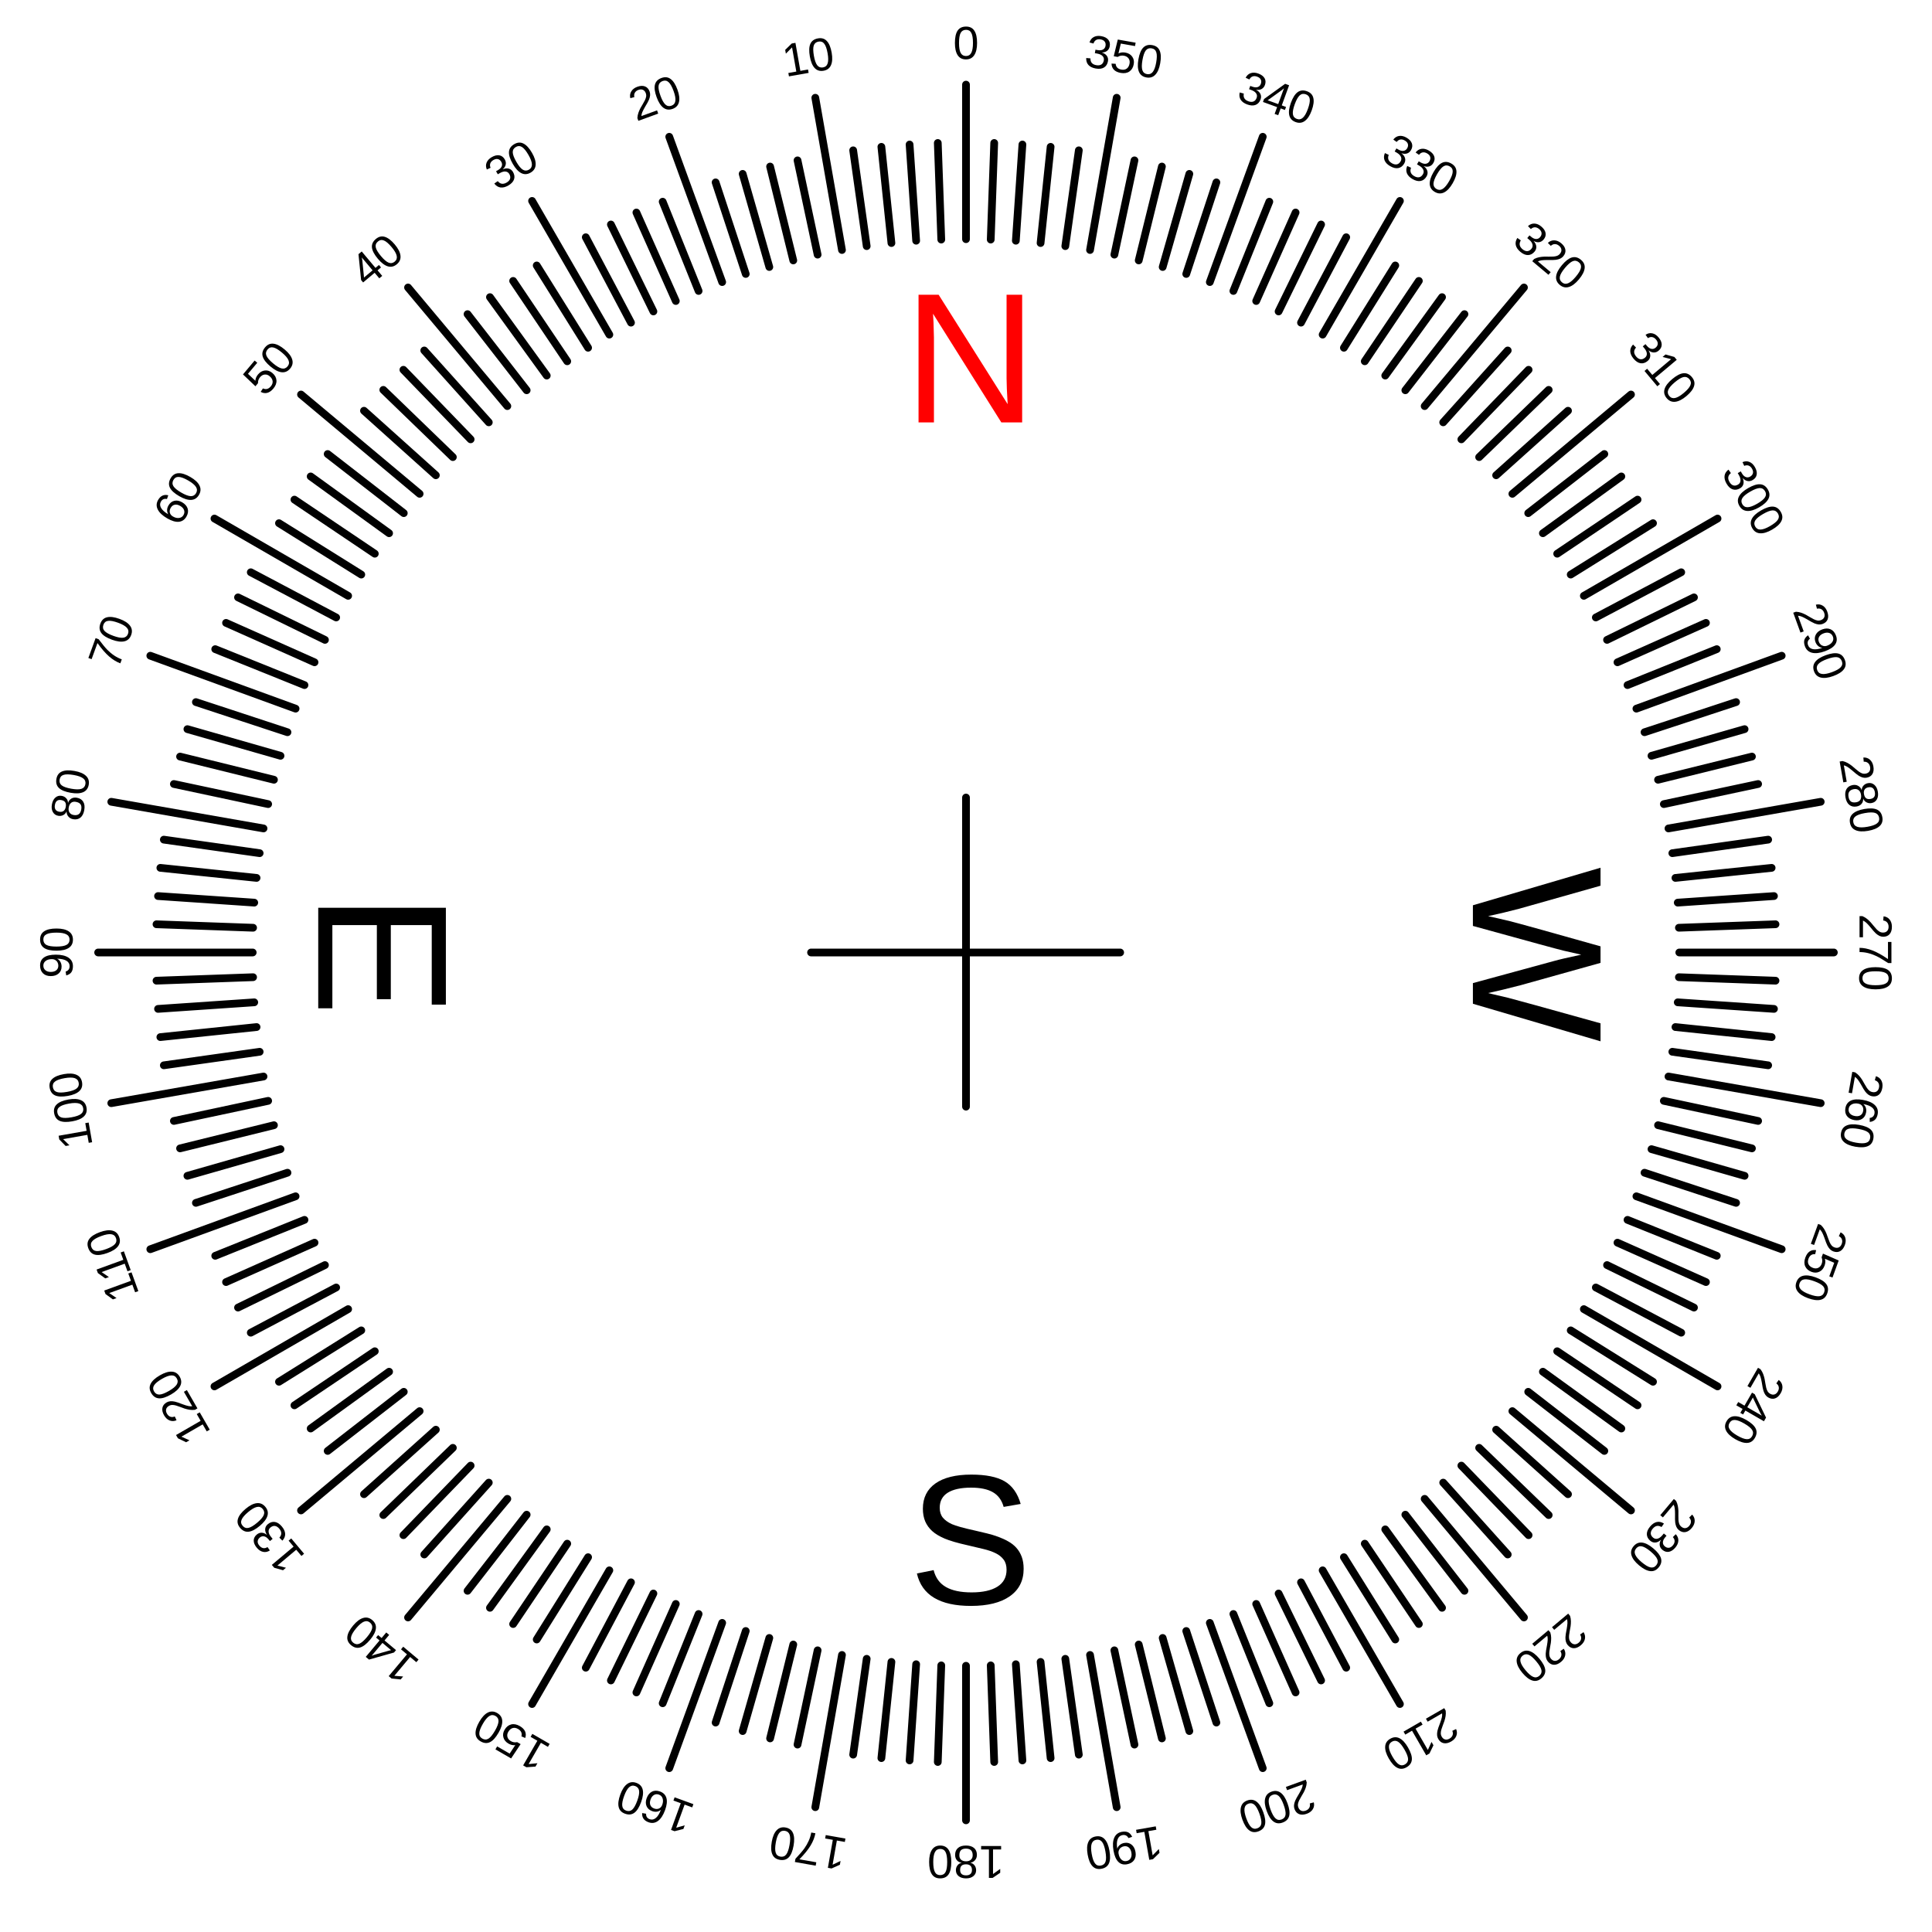
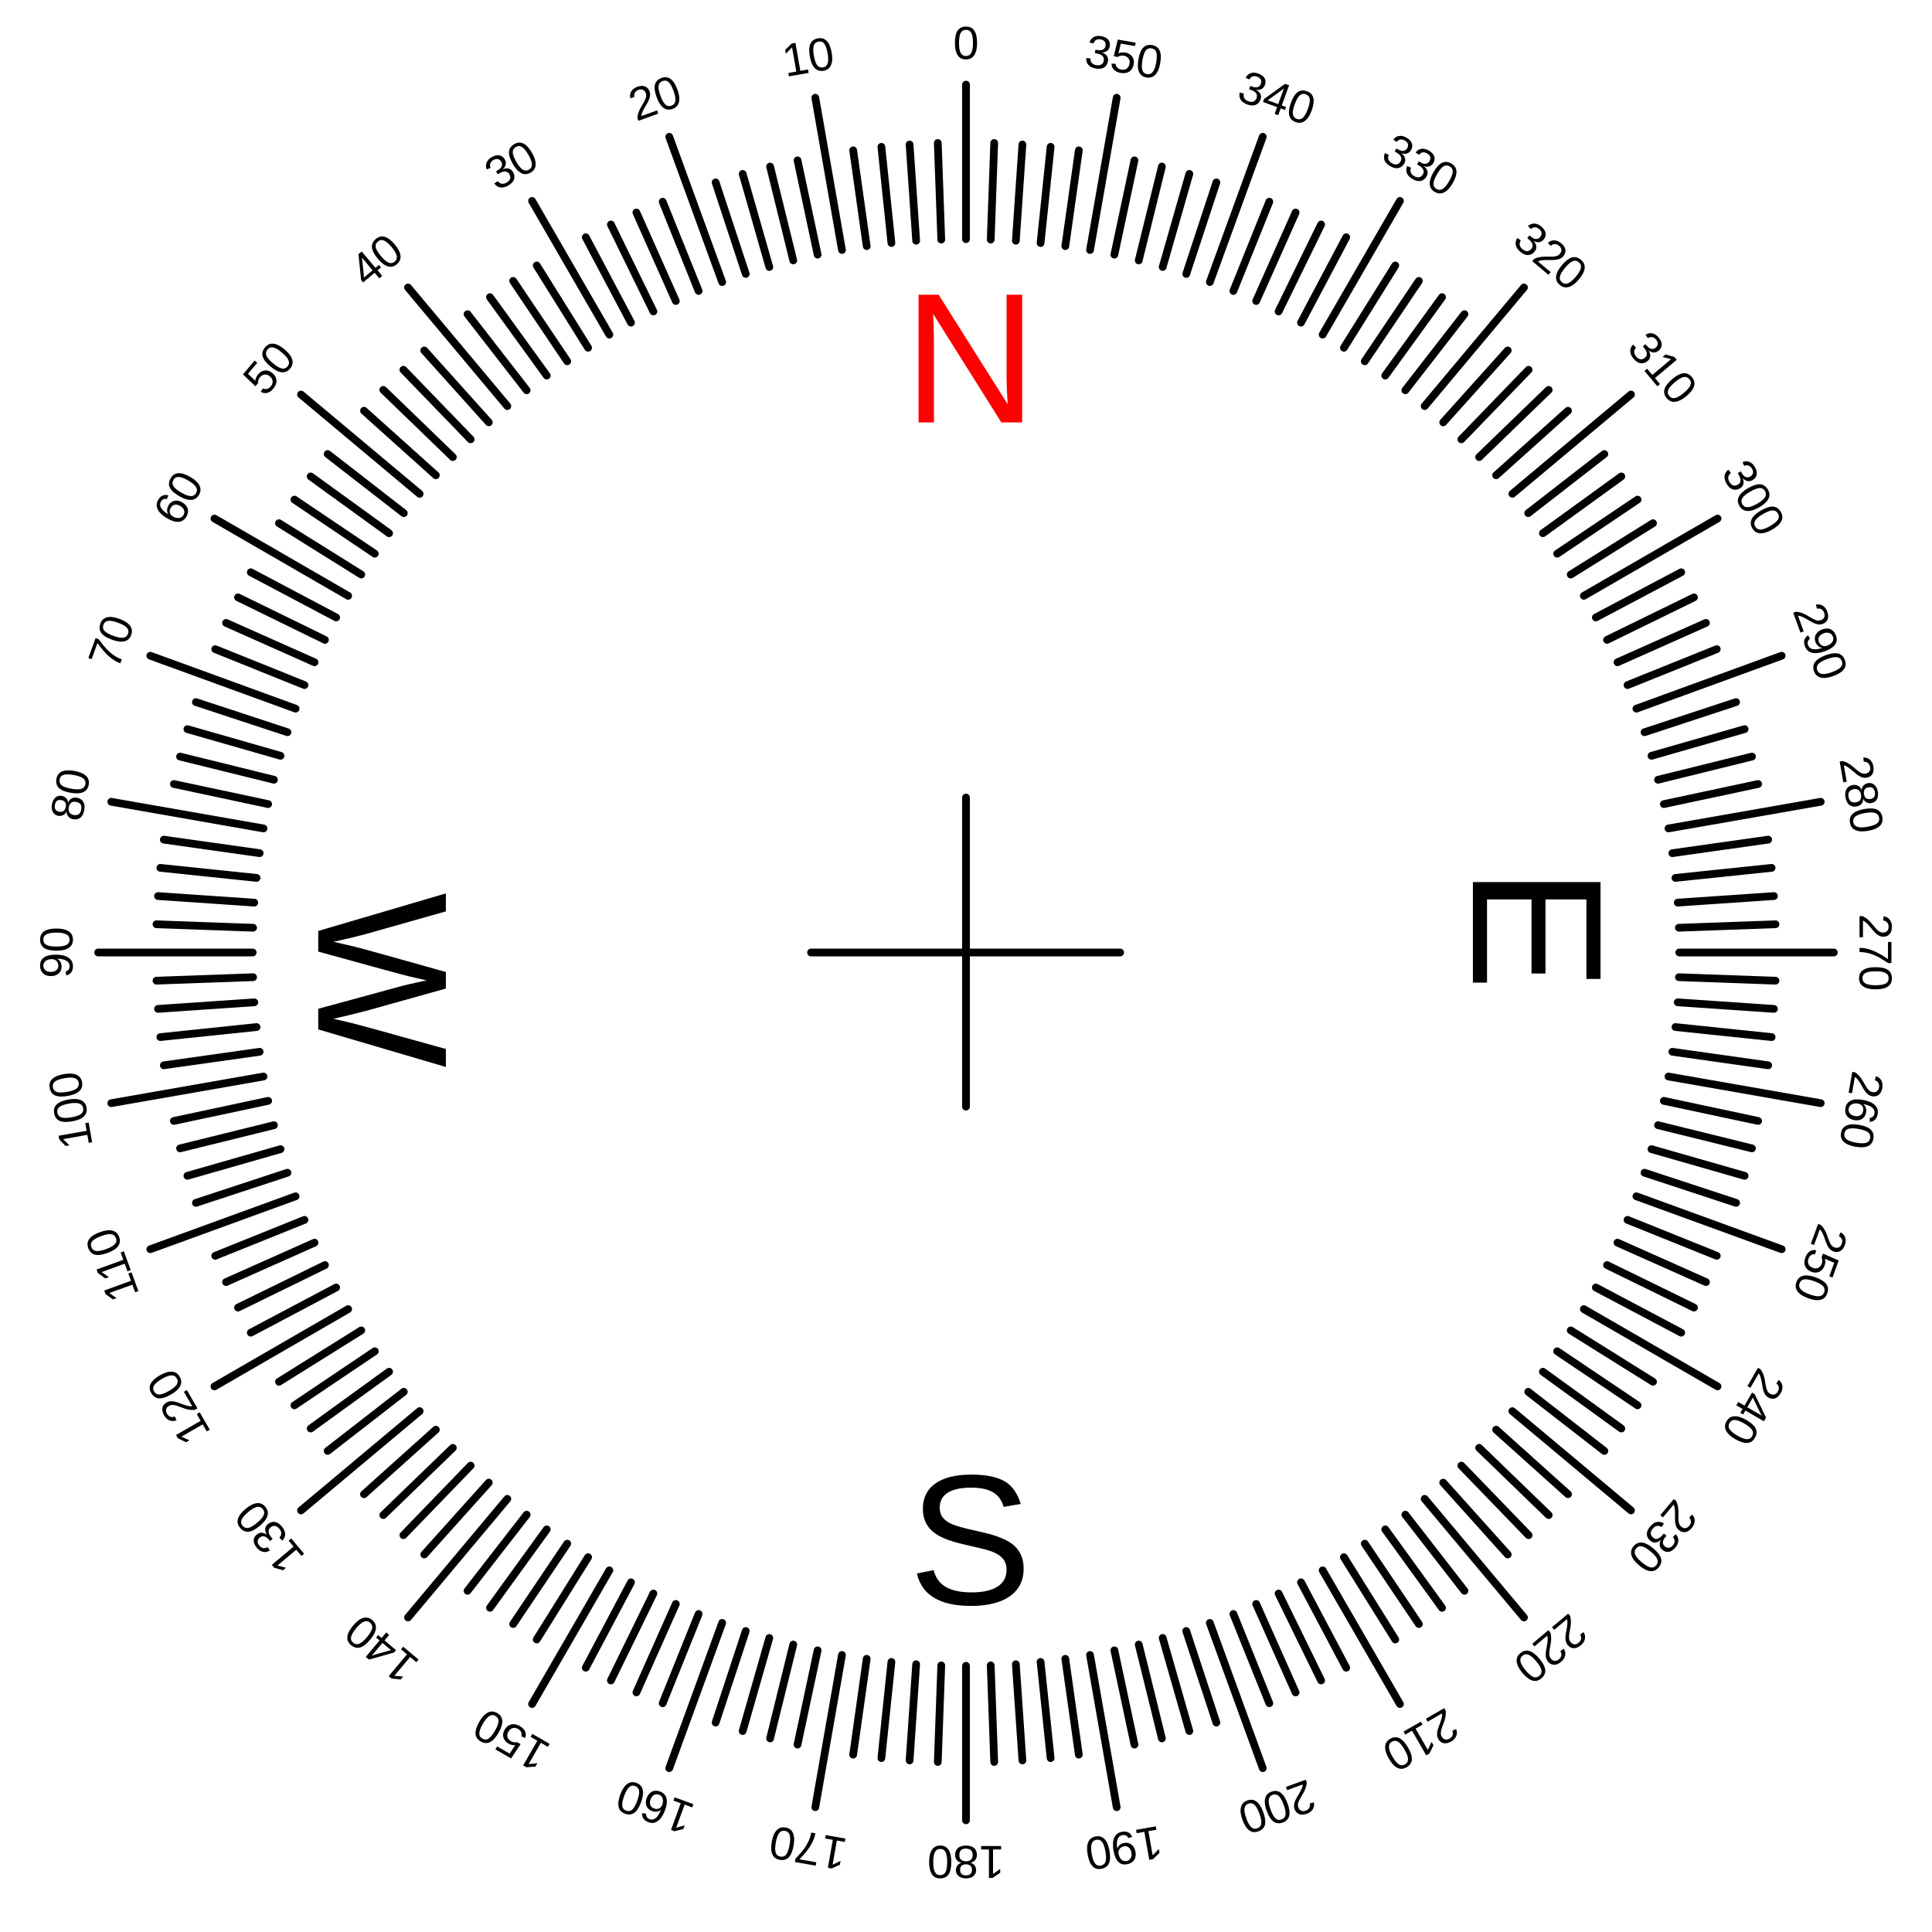
<svg xmlns="http://www.w3.org/2000/svg" viewBox="0 0 500 500" width="100%" height="100%">
  <defs>
    <style>
          .st1{fill:none;stroke:#000000;stroke-width:2;stroke-linecap:round;}
          .st2{fill:none;stroke:#000000;stroke-width:2;stroke-linecap:round;}
          .st3{font-family:Liberation Sans,Arial;}
          .st4{font-size:48px; fill:#000000;}
          .st5{font-size:12px; fill:#000000;}
          .st6{font-size:48px; fill:#ff0000;}
        </style>
  </defs>
  <g id="compass_second">
    <g id="minutes">
      <line class="st1" x1="250" y1="21.9" x2="250" y2="61.9" />
      <line class="st1" x1="211" y1="25.3" x2="217.9" y2="64.7" />
      <line class="st1" x1="173.2" y1="35.4" x2="186.9" y2="73" />
      <line class="st1" x1="137.7" y1="52" x2="157.7" y2="86.6" />
      <line class="st1" x1="105.6" y1="74.4" x2="131.3" y2="105.1" />
      <line class="st1" x1="77.9" y1="102.1" x2="108.6" y2="127.8" />
      <line class="st1" x1="55.5" y1="134.2" x2="90.1" y2="154.2" />
      <line class="st1" x1="38.9" y1="169.7" x2="76.5" y2="183.4" />
      <line class="st1" x1="28.8" y1="207.5" x2="68.2" y2="214.4" />
      <line class="st1" x1="25.4" y1="246.5" x2="65.4" y2="246.5" />
      <line class="st1" x1="28.8" y1="285.5" x2="68.2" y2="278.6" />
      <line class="st1" x1="38.9" y1="323.3" x2="76.5" y2="309.6" />
      <line class="st1" x1="55.5" y1="358.8" x2="90.1" y2="338.8" />
      <line class="st1" x1="77.9" y1="390.9" x2="108.6" y2="365.2" />
      <line class="st1" x1="105.6" y1="418.6" x2="131.3" y2="387.9" />
      <line class="st1" x1="137.7" y1="441" x2="157.7" y2="406.4" />
      <line class="st1" x1="173.2" y1="457.6" x2="186.9" y2="420" />
      <line class="st1" x1="211" y1="467.7" x2="217.9" y2="428.3" />
      <line class="st1" x1="250" y1="471.1" x2="250" y2="431.1" />
      <line class="st1" x1="289" y1="467.7" x2="282.1" y2="428.3" />
      <line class="st1" x1="326.8" y1="457.6" x2="313.1" y2="420" />
      <line class="st1" x1="362.3" y1="441" x2="342.3" y2="406.4" />
      <line class="st1" x1="394.4" y1="418.6" x2="368.7" y2="387.9" />
      <line class="st1" x1="422.1" y1="390.9" x2="391.4" y2="365.2" />
      <line class="st1" x1="444.5" y1="358.8" x2="409.9" y2="338.8" />
      <line class="st1" x1="461.1" y1="323.3" x2="423.5" y2="309.6" />
      <line class="st1" x1="471.2" y1="285.5" x2="431.8" y2="278.6" />
      <line class="st1" x1="474.6" y1="246.5" x2="434.6" y2="246.5" />
      <line class="st1" x1="471.2" y1="207.5" x2="431.8" y2="214.4" />
      <line class="st1" x1="461.1" y1="169.7" x2="423.5" y2="183.4" />
      <line class="st1" x1="444.5" y1="134.2" x2="409.9" y2="154.2" />
      <line class="st1" x1="422.1" y1="102.1" x2="391.4" y2="127.8" />
      <line class="st1" x1="394.4" y1="74.4" x2="368.7" y2="105.1" />
      <line class="st1" x1="362.3" y1="52" x2="342.3" y2="86.6" />
      <line class="st1" x1="326.8" y1="35.4" x2="313.1" y2="73" />
      <line class="st1" x1="289" y1="25.3" x2="282.1" y2="64.7" />
    </g>
    <g id="seconds">
      <line class="st1" x1="242.7" y1="37" x2="243.6" y2="62" />
      <line class="st1" x1="235.4" y1="37.4" x2="237.1" y2="62.3" />
      <line class="st1" x1="228.1" y1="38" x2="230.7" y2="62.9" />
      <line class="st1" x1="220.8" y1="38.9" x2="224.3" y2="63.7" />
      <line class="st1" x1="206.4" y1="41.5" x2="211.6" y2="65.9" />
      <line class="st1" x1="199.3" y1="43.1" x2="205.3" y2="67.4" />
      <line class="st1" x1="192.2" y1="45" x2="199.1" y2="69.1" />
      <line class="st1" x1="185.2" y1="47.2" x2="193" y2="70.9" />
      <line class="st1" x1="171.5" y1="52.2" x2="180.8" y2="75.3" />
      <line class="st1" x1="164.7" y1="55" x2="174.9" y2="77.9" />
      <line class="st1" x1="158.1" y1="58.1" x2="169.1" y2="80.6" />
      <line class="st1" x1="151.6" y1="61.4" x2="163.3" y2="83.5" />
      <line class="st1" x1="138.9" y1="68.7" x2="152.2" y2="90" />
      <line class="st1" x1="132.8" y1="72.7" x2="146.8" y2="93.5" />
      <line class="st1" x1="126.8" y1="76.9" x2="141.5" y2="97.2" />
      <line class="st1" x1="121" y1="81.3" x2="136.3" y2="101" />
      <line class="st1" x1="109.8" y1="90.7" x2="126.5" y2="109.3" />
      <line class="st1" x1="104.4" y1="95.7" x2="121.8" y2="113.7" />
      <line class="st1" x1="99.2" y1="100.9" x2="117.2" y2="118.3" />
      <line class="st1" x1="94.2" y1="106.3" x2="112.8" y2="123" />
      <line class="st1" x1="84.8" y1="117.5" x2="104.5" y2="132.8" />
      <line class="st1" x1="80.4" y1="123.3" x2="100.7" y2="138" />
      <line class="st1" x1="76.2" y1="129.3" x2="97" y2="143.3" />
      <line class="st1" x1="72.2" y1="135.4" x2="93.5" y2="148.7" />
      <line class="st1" x1="64.9" y1="148.1" x2="87" y2="159.8" />
      <line class="st1" x1="61.6" y1="154.6" x2="84.1" y2="165.6" />
      <line class="st1" x1="58.5" y1="161.2" x2="81.4" y2="171.4" />
      <line class="st1" x1="55.7" y1="168" x2="78.8" y2="177.3" />
      <line class="st1" x1="50.7" y1="181.7" x2="74.4" y2="189.5" />
      <line class="st1" x1="48.5" y1="188.7" x2="72.6" y2="195.6" />
      <line class="st1" x1="46.6" y1="195.8" x2="70.9" y2="201.8" />
      <line class="st1" x1="45" y1="202.9" x2="69.4" y2="208.1" />
      <line class="st1" x1="42.4" y1="217.3" x2="67.2" y2="220.8" />
      <line class="st1" x1="41.5" y1="224.6" x2="66.4" y2="227.2" />
      <line class="st1" x1="40.9" y1="231.9" x2="65.8" y2="233.6" />
      <line class="st1" x1="40.5" y1="239.2" x2="65.5" y2="240.1" />
      <line class="st1" x1="40.5" y1="253.8" x2="65.5" y2="252.9" />
      <line class="st1" x1="40.9" y1="261.1" x2="65.8" y2="259.4" />
      <line class="st1" x1="41.5" y1="268.4" x2="66.4" y2="265.8" />
      <line class="st1" x1="42.4" y1="275.7" x2="67.2" y2="272.2" />
      <line class="st1" x1="45" y1="290.1" x2="69.4" y2="284.9" />
      <line class="st1" x1="46.6" y1="297.2" x2="70.9" y2="291.2" />
      <line class="st1" x1="48.5" y1="304.3" x2="72.6" y2="297.4" />
      <line class="st1" x1="50.7" y1="311.3" x2="74.4" y2="303.5" />
      <line class="st1" x1="55.7" y1="325" x2="78.8" y2="315.7" />
      <line class="st1" x1="58.5" y1="331.8" x2="81.4" y2="321.6" />
      <line class="st1" x1="61.6" y1="338.4" x2="84.1" y2="327.4" />
      <line class="st1" x1="64.9" y1="344.9" x2="87" y2="333.2" />
      <line class="st1" x1="72.2" y1="357.6" x2="93.5" y2="344.3" />
      <line class="st1" x1="76.2" y1="363.7" x2="97" y2="349.7" />
      <line class="st1" x1="80.4" y1="369.7" x2="100.7" y2="355" />
      <line class="st1" x1="84.8" y1="375.5" x2="104.5" y2="360.2" />
      <line class="st1" x1="94.2" y1="386.7" x2="112.8" y2="370" />
      <line class="st1" x1="99.2" y1="392.1" x2="117.2" y2="374.7" />
      <line class="st1" x1="104.4" y1="397.3" x2="121.8" y2="379.3" />
      <line class="st1" x1="109.8" y1="402.3" x2="126.5" y2="383.7" />
      <line class="st1" x1="121" y1="411.7" x2="136.3" y2="392" />
      <line class="st1" x1="126.8" y1="416.1" x2="141.5" y2="395.8" />
      <line class="st1" x1="132.8" y1="420.3" x2="146.8" y2="399.5" />
      <line class="st1" x1="138.9" y1="424.3" x2="152.2" y2="403" />
      <line class="st1" x1="151.6" y1="431.6" x2="163.3" y2="409.5" />
      <line class="st1" x1="158.1" y1="434.9" x2="169.1" y2="412.4" />
      <line class="st1" x1="164.7" y1="438" x2="174.9" y2="415.1" />
      <line class="st1" x1="171.5" y1="440.8" x2="180.8" y2="417.7" />
      <line class="st1" x1="185.2" y1="445.8" x2="193" y2="422.1" />
      <line class="st1" x1="192.2" y1="448" x2="199.1" y2="423.9" />
      <line class="st1" x1="199.3" y1="449.9" x2="205.3" y2="425.6" />
      <line class="st1" x1="206.4" y1="451.5" x2="211.6" y2="427.1" />
      <line class="st1" x1="220.8" y1="454.1" x2="224.3" y2="429.3" />
      <line class="st1" x1="228.1" y1="455" x2="230.7" y2="430.1" />
      <line class="st1" x1="235.4" y1="455.6" x2="237.1" y2="430.7" />
      <line class="st1" x1="242.7" y1="456" x2="243.6" y2="431" />
      <line class="st1" x1="257.3" y1="456" x2="256.4" y2="431" />
      <line class="st1" x1="264.6" y1="455.6" x2="262.9" y2="430.7" />
      <line class="st1" x1="271.9" y1="455" x2="269.3" y2="430.1" />
      <line class="st1" x1="279.2" y1="454.1" x2="275.7" y2="429.3" />
      <line class="st1" x1="293.6" y1="451.5" x2="288.4" y2="427.1" />
      <line class="st1" x1="300.7" y1="449.9" x2="294.7" y2="425.6" />
      <line class="st1" x1="307.8" y1="448" x2="300.9" y2="423.9" />
      <line class="st1" x1="314.8" y1="445.8" x2="307" y2="422.1" />
      <line class="st1" x1="328.5" y1="440.8" x2="319.2" y2="417.7" />
      <line class="st1" x1="335.3" y1="438" x2="325.1" y2="415.1" />
      <line class="st1" x1="341.9" y1="434.9" x2="330.9" y2="412.4" />
      <line class="st1" x1="348.4" y1="431.6" x2="336.7" y2="409.5" />
      <line class="st1" x1="361.1" y1="424.3" x2="347.8" y2="403" />
      <line class="st1" x1="367.2" y1="420.3" x2="353.2" y2="399.5" />
      <line class="st1" x1="373.2" y1="416.1" x2="358.5" y2="395.8" />
      <line class="st1" x1="379" y1="411.7" x2="363.7" y2="392" />
      <line class="st1" x1="390.2" y1="402.3" x2="373.5" y2="383.7" />
      <line class="st1" x1="395.6" y1="397.3" x2="378.2" y2="379.3" />
      <line class="st1" x1="400.8" y1="392.1" x2="382.8" y2="374.7" />
      <line class="st1" x1="405.8" y1="386.7" x2="387.2" y2="370" />
      <line class="st1" x1="415.2" y1="375.5" x2="395.5" y2="360.2" />
      <line class="st1" x1="419.6" y1="369.7" x2="399.3" y2="355" />
      <line class="st1" x1="423.8" y1="363.7" x2="403" y2="349.7" />
      <line class="st1" x1="427.8" y1="357.6" x2="406.5" y2="344.3" />
      <line class="st1" x1="435.1" y1="344.9" x2="413" y2="333.2" />
      <line class="st1" x1="438.4" y1="338.4" x2="415.9" y2="327.4" />
      <line class="st1" x1="441.5" y1="331.8" x2="418.6" y2="321.6" />
      <line class="st1" x1="444.3" y1="325" x2="421.2" y2="315.7" />
      <line class="st1" x1="449.3" y1="311.3" x2="425.6" y2="303.5" />
      <line class="st1" x1="451.5" y1="304.3" x2="427.4" y2="297.4" />
      <line class="st1" x1="453.4" y1="297.2" x2="429.1" y2="291.2" />
      <line class="st1" x1="455" y1="290.1" x2="430.6" y2="284.9" />
      <line class="st1" x1="457.6" y1="275.7" x2="432.8" y2="272.2" />
      <line class="st1" x1="458.5" y1="268.4" x2="433.6" y2="265.8" />
      <line class="st1" x1="459.1" y1="261.1" x2="434.2" y2="259.4" />
      <line class="st1" x1="459.5" y1="253.8" x2="434.5" y2="252.9" />
      <line class="st1" x1="459.5" y1="239.2" x2="434.5" y2="240.1" />
      <line class="st1" x1="459.1" y1="231.9" x2="434.2" y2="233.6" />
      <line class="st1" x1="458.5" y1="224.6" x2="433.6" y2="227.2" />
      <line class="st1" x1="457.6" y1="217.3" x2="432.8" y2="220.8" />
      <line class="st1" x1="455" y1="202.9" x2="430.6" y2="208.1" />
      <line class="st1" x1="453.4" y1="195.8" x2="429.1" y2="201.8" />
      <line class="st1" x1="451.5" y1="188.7" x2="427.4" y2="195.6" />
      <line class="st1" x1="449.3" y1="181.7" x2="425.6" y2="189.5" />
      <line class="st1" x1="444.3" y1="168" x2="421.2" y2="177.3" />
      <line class="st1" x1="441.5" y1="161.2" x2="418.6" y2="171.4" />
      <line class="st1" x1="438.4" y1="154.6" x2="415.9" y2="165.6" />
      <line class="st1" x1="435.1" y1="148.1" x2="413" y2="159.8" />
      <line class="st1" x1="427.8" y1="135.4" x2="406.5" y2="148.7" />
      <line class="st1" x1="423.8" y1="129.3" x2="403" y2="143.3" />
      <line class="st1" x1="419.6" y1="123.3" x2="399.3" y2="138" />
      <line class="st1" x1="415.2" y1="117.5" x2="395.5" y2="132.8" />
      <line class="st1" x1="405.8" y1="106.3" x2="387.2" y2="123" />
      <line class="st1" x1="400.8" y1="100.9" x2="382.8" y2="118.3" />
      <line class="st1" x1="395.6" y1="95.7" x2="378.2" y2="113.7" />
      <line class="st1" x1="390.2" y1="90.7" x2="373.5" y2="109.3" />
      <line class="st1" x1="379" y1="81.3" x2="363.7" y2="101" />
      <line class="st1" x1="373.2" y1="76.9" x2="358.5" y2="97.2" />
      <line class="st1" x1="367.2" y1="72.7" x2="353.2" y2="93.5" />
      <line class="st1" x1="361.1" y1="68.7" x2="347.8" y2="90" />
      <line class="st1" x1="348.4" y1="61.4" x2="336.7" y2="83.5" />
      <line class="st1" x1="341.9" y1="58.1" x2="330.9" y2="80.6" />
      <line class="st1" x1="335.3" y1="55" x2="325.1" y2="77.9" />
      <line class="st1" x1="328.5" y1="52.2" x2="319.2" y2="75.3" />
      <line class="st1" x1="314.8" y1="47.2" x2="307" y2="70.9" />
      <line class="st1" x1="307.8" y1="45" x2="300.9" y2="69.1" />
      <line class="st1" x1="300.7" y1="43.1" x2="294.7" y2="67.4" />
      <line class="st1" x1="293.6" y1="41.5" x2="288.4" y2="65.9" />
      <line class="st1" x1="279.2" y1="38.9" x2="275.7" y2="63.7" />
      <line class="st1" x1="271.9" y1="38" x2="269.3" y2="62.9" />
      <line class="st1" x1="264.6" y1="37.4" x2="262.9" y2="62.3" />
      <line class="st1" x1="257.3" y1="37" x2="256.4" y2="62" />
    </g>
    <line class="st2" x1="250" y1="206.4" x2="250" y2="286.4" />
    <line class="st2" x1="209.9" y1="246.5" x2="289.9" y2="246.5" />
  </g>
  <g id="text">
-     <text transform="matrix(0 1 -1 0 381.1846 224.3477)" class="st3 st4" id="st3">W</text>
+     <text transform="matrix(0 1 -1 0 381.1846 224.3477)" class="st3 st4" id="st3">E</text>
    <text transform="matrix(1 0 0 1 235.1057 415.1405)" class="st3 st4">S</text>
    <text transform="matrix(1 0 0 1 233.7814 109.3156)" class="st3 st6">N</text>
+     <text transform="matrix(0 1 -1 0 82.3594 230.9922)" class="st3 st4">W</text>
    <g id="Degrees">
      <text transform="matrix(1 0 0 1 246.6631 15.2502)" class="st3 st5">0</text>
      <text transform="matrix(0.9848 -0.1736 0.1736 0.9848 203.2713 19.9221)" class="st3 st5">10</text>
      <text transform="matrix(0.9397 -0.342 0.342 0.9397 164.6366 31.4788)" class="st3 st5">20</text>
      <text transform="matrix(0.866 -0.5 0.5 0.866 128.5952 49.5686)" class="st3 st5">30</text>
      <text transform="matrix(0.766 -0.6428 0.6428 0.766 94.9662 74.7137)" class="st3 st5"> 40</text>
      <text transform="matrix(0.6428 -0.766 0.766 0.6428 68.5621 102.9684)" class="st3 st5">50</text>
      <text transform="matrix(0.5 -0.866 0.866 0.5 46.3945 136.6556)" class="st3 st5">60</text>
      <text transform="matrix(0.342 -0.9397 0.9397 0.342 30.4135 173.6805)" class="st3 st5">70</text>
      <text transform="matrix(0.1736 -0.9848 0.9848 0.1736 21.1045 212.918)" class="st3 st5">80</text>
      <text transform="matrix(-9.728667e-009 -1 1 -9.728667e-009 18.7507 253.1752)" class="st3 st5">90</text>
      <text transform="matrix(-0.1736 -0.9848 0.9848 -0.1736 24.0023 296.516)" class="st3 st5">100</text>
      <text transform="matrix(-0.342 -0.9397 0.9397 -0.342 36.121 334.9998)" class="st3 st5">110</text>
      <text transform="matrix(-0.5 -0.866 0.866 -0.5 54.738 370.7942)" class="st3 st5">120</text>
      <text transform="matrix(-0.6428 -0.766 0.766 -0.6428 79.2876 402.8128)" class="st3 st5">130</text>
      <text transform="matrix(-0.766 -0.6428 0.6428 -0.766 109.0246 430.0818)" class="st3 st5">140</text>
      <text transform="matrix(-0.866 -0.5 0.5 -0.866 143.0454 451.7725)" class="st3 st5">150</text>
      <text transform="matrix(-0.9397 -0.342 0.342 -0.9397 180.3152 467.2268)" class="st3 st5">160</text>
      <text transform="matrix(-0.9848 -0.1736 0.1736 -0.9848 219.7032 475.9743)" class="st3 st5">170</text>
      <text transform="matrix(-1 0 0 -1 260.0112 477.7485)" class="st3 st5">180</text>
      <text transform="matrix(-0.9848 0.1736 -0.1736 -0.9848 300.0161 472.4969)" class="st3 st5">190</text>
      <text transform="matrix(-0.9397 0.342 -0.342 -0.9397 338.4998 460.3785)" class="st3 st5">200</text>
      <text transform="matrix(-0.866 0.5 -0.5 -0.866 374.2942 441.761)" class="st3 st5">210</text>
      <text transform="matrix(-0.766 0.6428 -0.6428 -0.766 406.3128 417.211)" class="st3 st5">220</text>
      <text transform="matrix(-0.6428 0.766 -0.766 -0.6428 433.5818 387.4739)" class="st3 st5">230</text>
      <text transform="matrix(-0.5 0.866 -0.866 -0.5 455.2725 353.4536)" class="st3 st5">240</text>
      <text transform="matrix(-0.342 0.9397 -0.9397 -0.342 470.7268 316.1836)" class="st3 st5">250</text>
      <text transform="matrix(-0.1736 0.9848 -0.9848 -0.1736 479.4743 276.7961)" class="st3 st5">260</text>
      <text transform="matrix(9.728667e-009 1 -1 9.728667e-009 481.2486 236.4882)" class="st3 st5">270</text>
      <text transform="matrix(0.1736 0.9848 -0.9848 0.1736 475.997 196.4843)" class="st3 st5">280</text>
      <text transform="matrix(0.342 0.9397 -0.9397 0.342 463.8785 158.0005)" class="st3 st5">290</text>
      <text transform="matrix(0.5 0.866 -0.866 0.5 445.261 122.2053)" class="st3 st5">300</text>
      <text transform="matrix(0.6428 0.766 -0.766 0.6428 420.711 90.1872)" class="st3 st5">310</text>
      <text transform="matrix(0.766 0.6428 -0.6428 0.766 390.9739 62.9179)" class="st3 st5">320</text>
      <text transform="matrix(0.866 0.5 -0.5 0.866 356.9536 41.227)" class="st3 st5">330</text>
      <text transform="matrix(0.9397 0.342 -0.342 0.9397 319.6836 25.7735)" class="st3 st5">340</text>
      <text transform="matrix(0.9848 0.1736 -0.1736 0.9848 280.2961 17.0263)" class="st3 st5">350</text>
    </g>
    <g id="English">
-       <text transform="matrix(0 1 -1 0 82.3594 230.9922)" class="st3 st4">E</text>
-     </g>
+ 
+                         </g>
  </g>
</svg>
